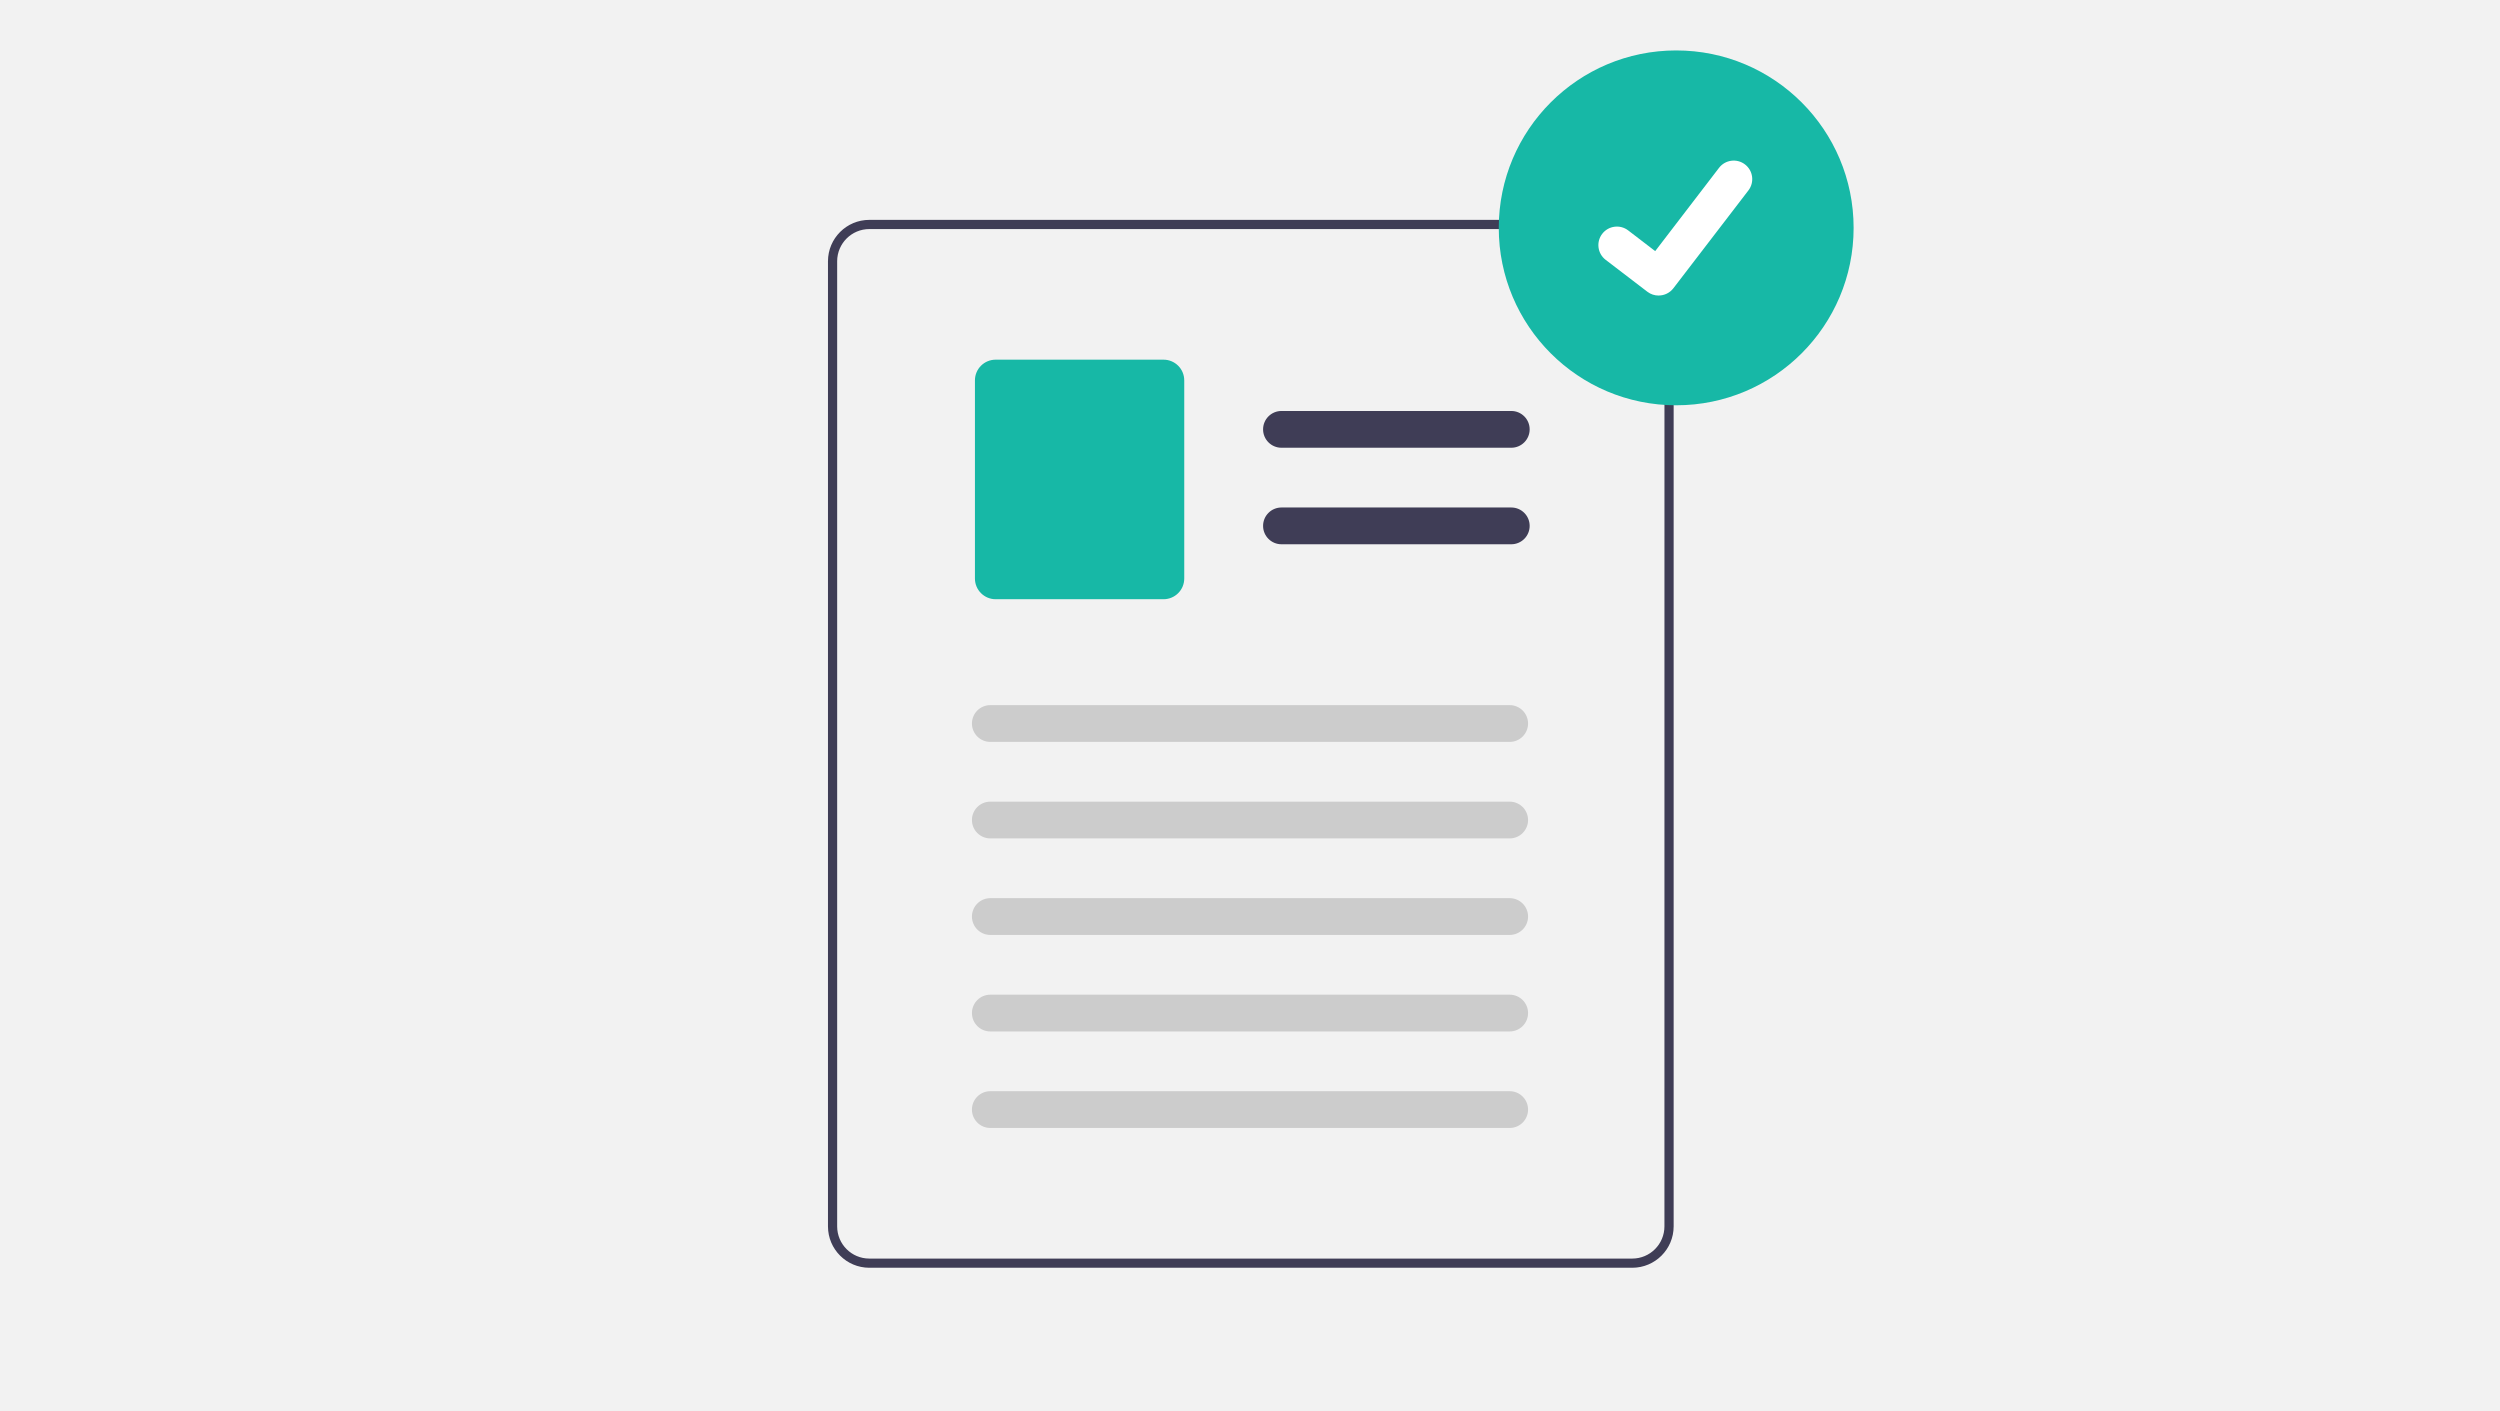
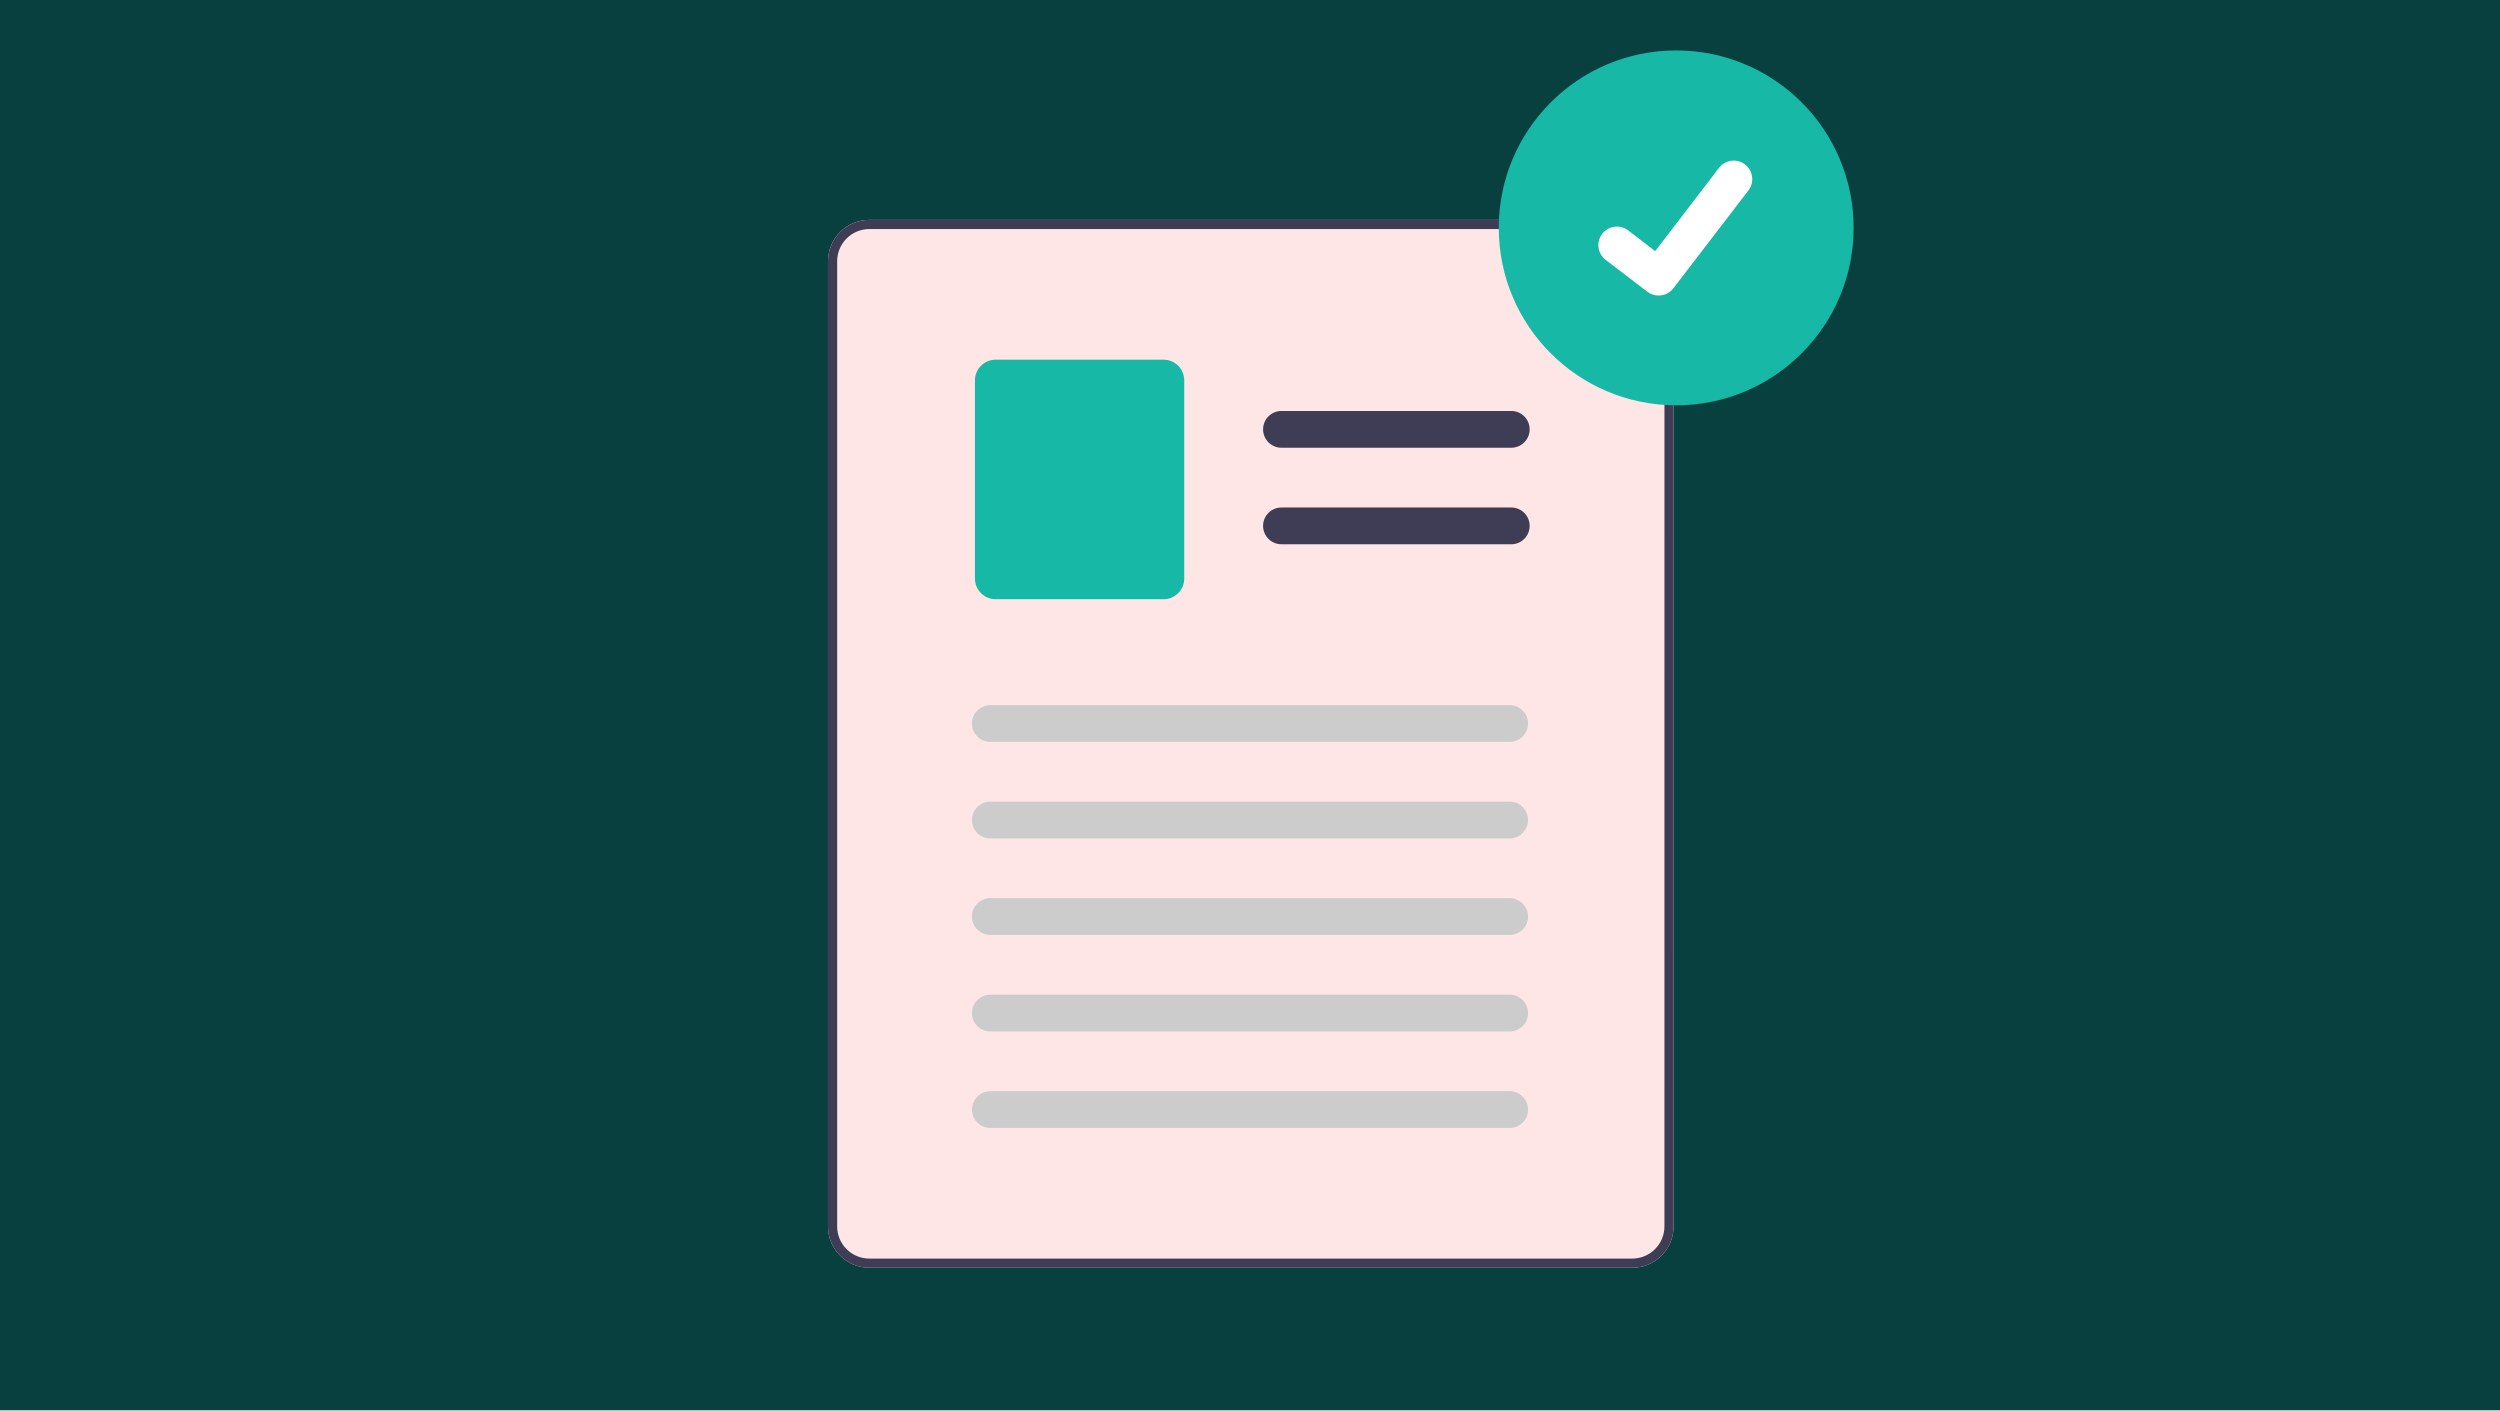
<svg xmlns="http://www.w3.org/2000/svg" width="780mm" height="440mm" viewBox="0 0 780 440" version="1.1" id="svg1" xml:space="preserve">
  <defs id="defs1" />
  <g id="layer2" transform="translate(267.4059,46.96143)">
-     <rect style="fill:#f2f2f2;stroke-width:0.945" id="rect1" width="780" height="440" x="-267.406" y="-46.961" />
+     <rect style="fill:#083f3f;stroke-width:0.945;fill-opacity:1" id="rect1" width="780" height="440" x="-267.406" y="-46.961" />
  </g>
  <g id="layer1" transform="translate(285.225,71.56875)">
    <g transform="matrix(0.527507,0,0,0.527507,-443.098,-198.5233)" id="g10">
+       <path d="m 1287.309,385.84 c -3.836,-9.108 -12.728,-15.056 -22.611,-15.125 H 813.46 c -13.507,0.007 -24.455,10.954 -24.462,24.461 v 570.863 c 0.01,13.506 10.955,24.454 24.461,24.461 h 451.259 c 13.502,-0.018 24.443,-10.959 24.461,-24.461 V 395.176 c 0.011,-3.204 -0.62,-6.378 -1.854,-9.335 z" fill="#3f3d56" id="path1-8" style="fill:#ffe6e6;fill-opacity:1" transform="translate(1.0663367e-6)" />
      <path d="M 797.411,247.279 A 24.721,24.721 0 0 0 774.8,232.154 H 323.562 A 24.474,24.474 0 0 0 299.1,256.615 v 570.863 a 24.474,24.474 0 0 0 24.461,24.461 H 774.82 a 24.493,24.493 0 0 0 24.461,-24.461 V 256.615 a 24.029,24.029 0 0 0 -1.854,-9.335 z m -3.578,580.2 A 19.052,19.052 0 0 1 774.8,846.506 H 323.562 A 19.031,19.031 0 0 1 304.533,827.484 V 256.618 a 19.055,19.055 0 0 1 19.029,-19.029 H 774.82 a 19.123,19.123 0 0 1 17.663,11.97 21.087,21.087 0 0 1 0.715,2.147 18.869,18.869 0 0 1 0.651,4.912 z" transform="translate(489.898,138.561)" fill="#3f3d56" id="path1" />
      <path d="M 578.54,312.161 H 442.619 a 10.874,10.874 0 0 1 0,-21.748 H 578.54 a 10.874,10.874 0 1 1 0,21.748 z" transform="translate(614.601,193.333)" fill="#3f3d56" id="path2" />
      <path d="M 578.54,341.585 H 442.619 a 10.874,10.874 0 0 1 0,-21.748 H 578.54 a 10.874,10.874 0 1 1 0,21.748 z" transform="translate(614.601,220.995)" fill="#3f3d56" id="path3" />
      <path d="m 455.465,416.457 h -99.33 A 12.247,12.247 0 0 1 343.9,404.223 V 287.006 a 12.247,12.247 0 0 1 12.234,-12.234 h 99.33 a 12.247,12.247 0 0 1 12.236,12.234 v 117.217 a 12.247,12.247 0 0 1 -12.235,12.234 z" transform="translate(532.016,178.628)" fill="#17b8a6" id="path4" />
      <path d="m 661.041,401.835 h -307.18 a 10.874,10.874 0 0 1 0,-21.748 h 307.18 a 10.874,10.874 0 1 1 0,21.748 z" transform="translate(531.157,277.638)" fill="#cccccc" id="path5" />
      <path d="m 661.041,431.258 h -307.18 a 10.874,10.874 0 0 1 0,-21.748 h 307.18 a 10.874,10.874 0 1 1 0,21.748 z" transform="translate(531.157,305.3)" fill="#cccccc" id="path6" />
      <path d="m 661.041,460.682 h -307.18 a 10.874,10.874 0 0 1 0,-21.748 h 307.18 a 10.874,10.874 0 1 1 0,21.748 z" transform="translate(531.157,332.962)" fill="#cccccc" id="path7" />
      <path d="m 661.041,490.106 h -307.18 a 10.874,10.874 0 0 1 0,-21.748 h 307.18 a 10.874,10.874 0 1 1 0,21.748 z" transform="translate(531.157,360.625)" fill="#cccccc" id="path8" />
      <path d="m 661.041,519.53 h -307.18 a 10.874,10.874 0 0 1 0,-21.748 h 307.18 a 10.874,10.874 0 1 1 0,21.748 z" transform="translate(531.157,388.287)" fill="#cccccc" id="path9" />
      <circle cx="104.941" cy="104.941" r="104.941" transform="translate(1185.743,270.5)" fill="#17b8a6" id="circle9" />
      <path d="m 569.583,293.9 a 10.884,10.884 0 0 1 -6.548,-2.176 l -0.117,-0.088 -24.663,-18.866 a 10.961,10.961 0 1 1 13.336,-17.4 l 15.975,12.25 37.748,-49.247 a 10.955,10.955 0 0 1 15.36,-2.029 v 0 l -0.234,0.325 0.241,-0.325 a 10.969,10.969 0 0 1 2.026,15.363 l -44.4,57.9 a 10.962,10.962 0 0 1 -8.717,4.274 z" transform="translate(710.7,121.575)" fill="#ffffff" id="path10" />
    </g>
  </g>
</svg>
